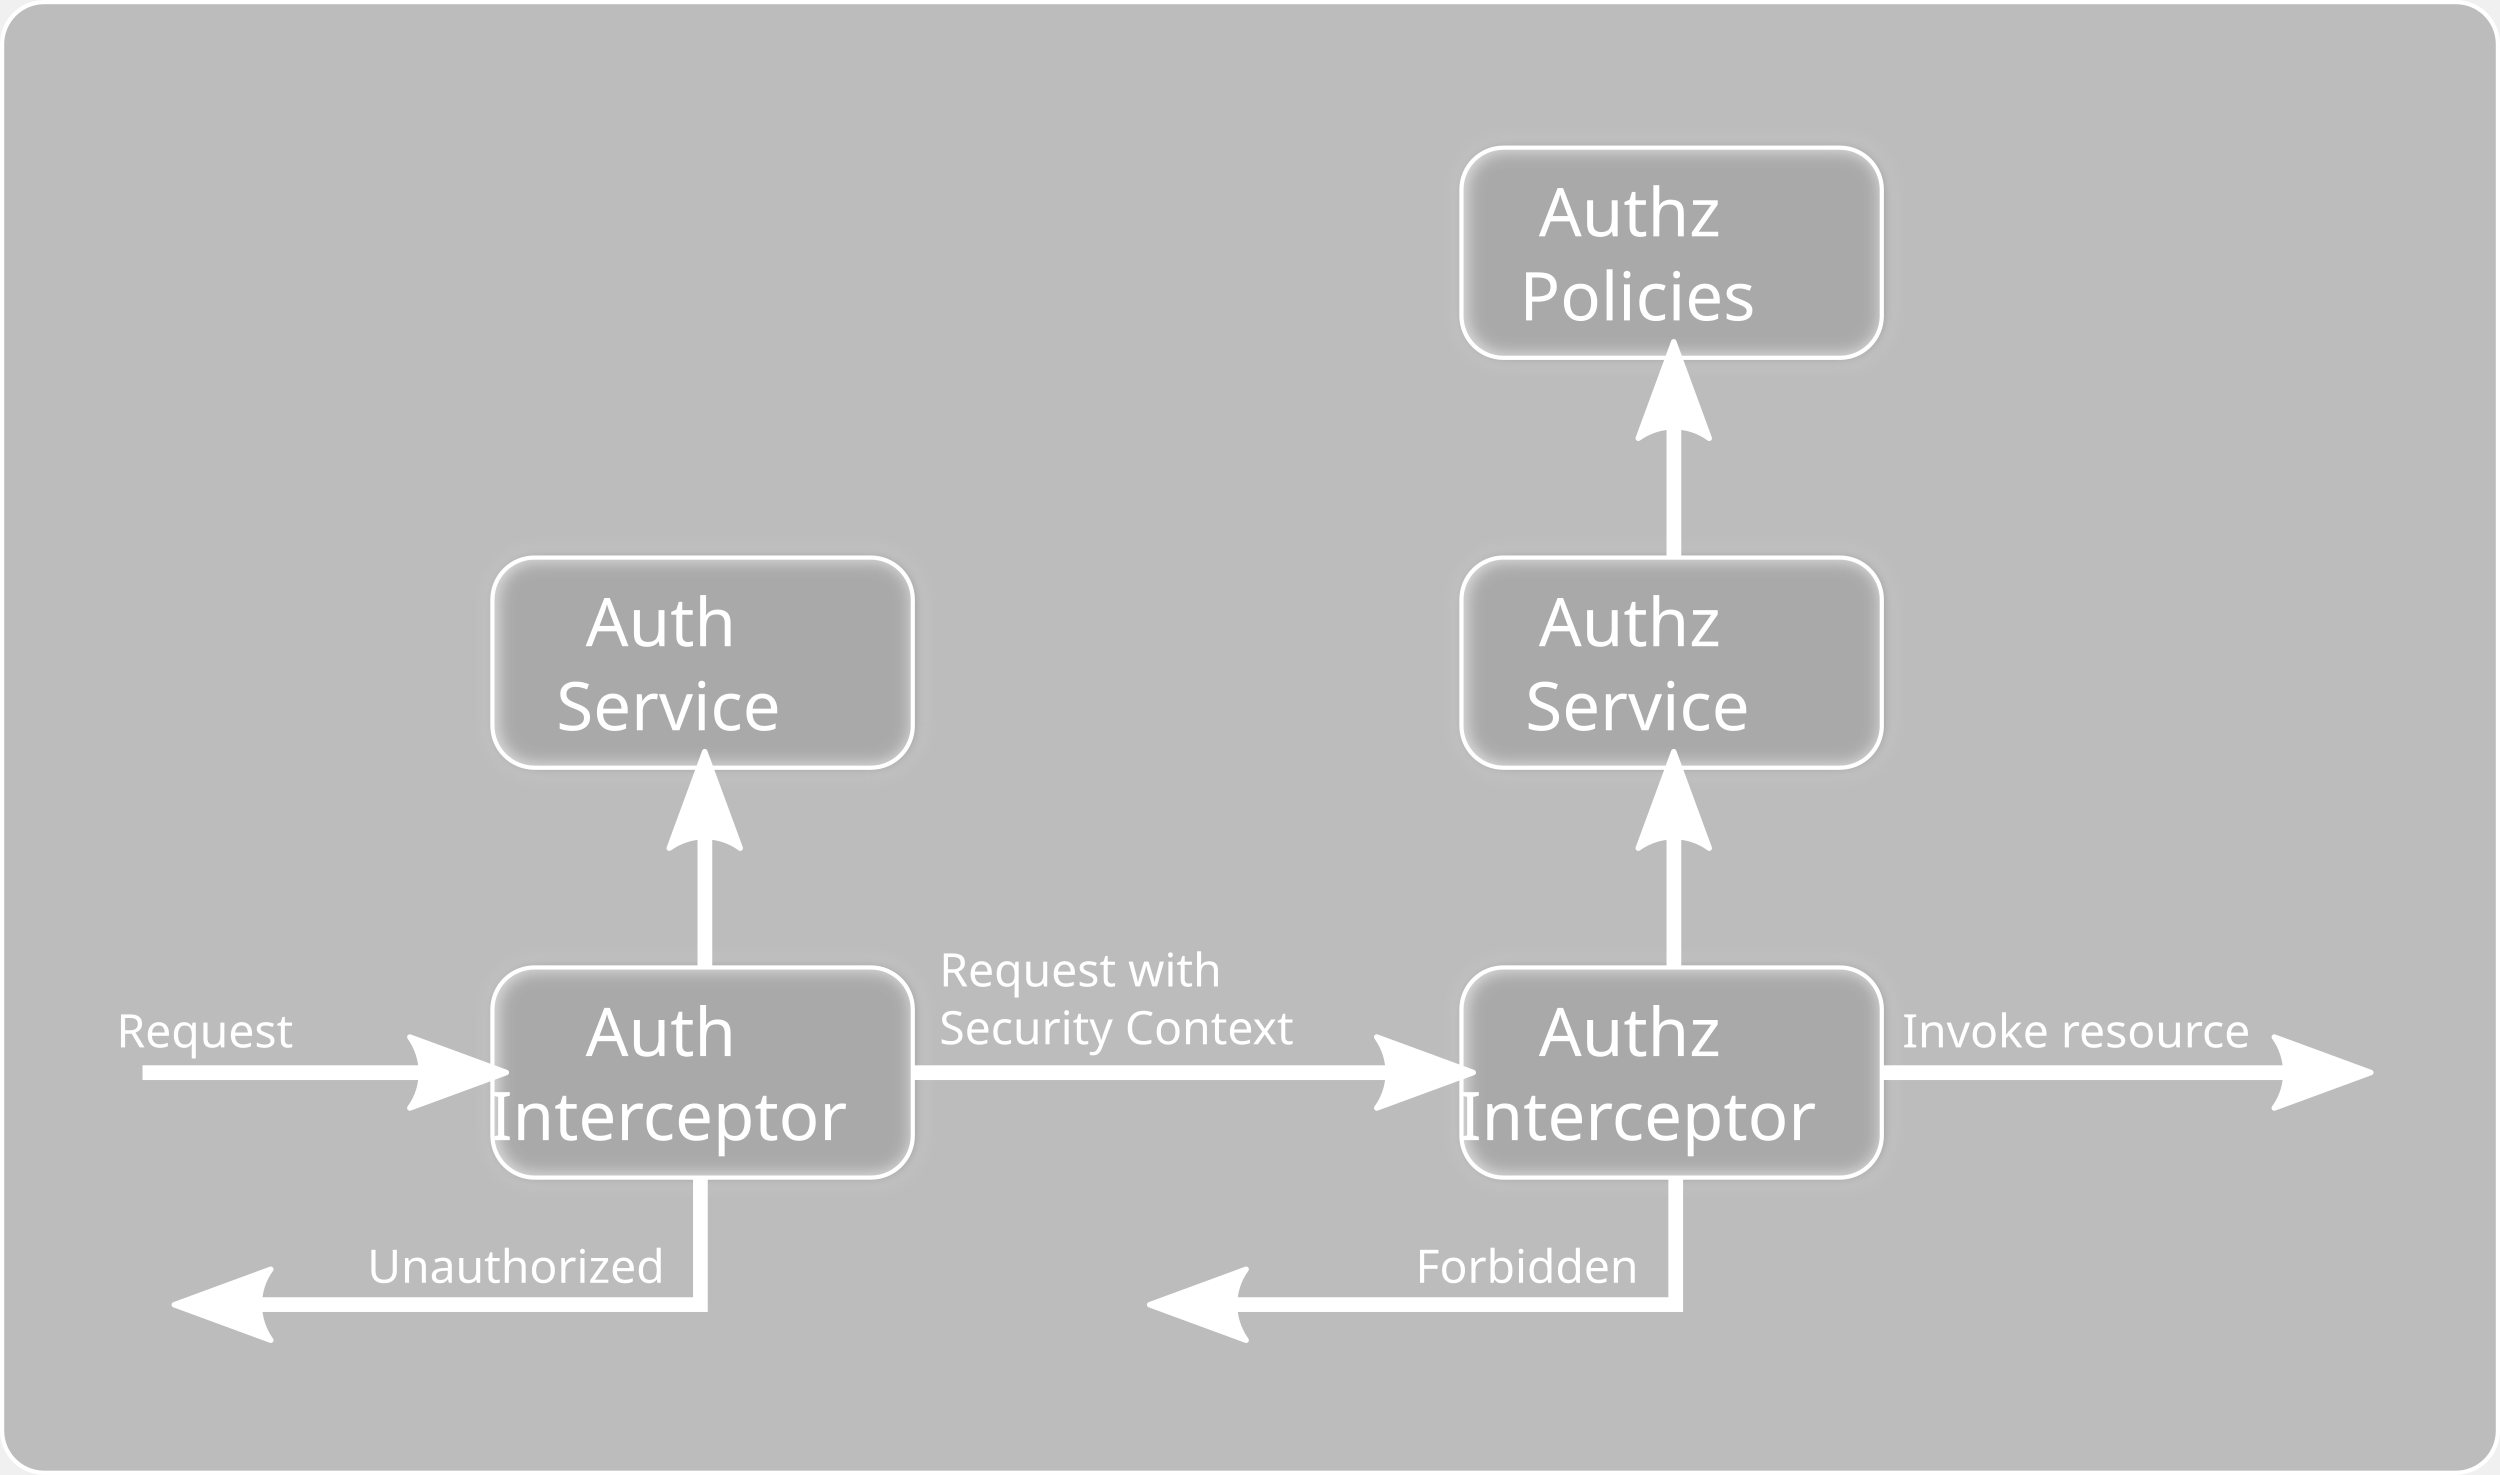
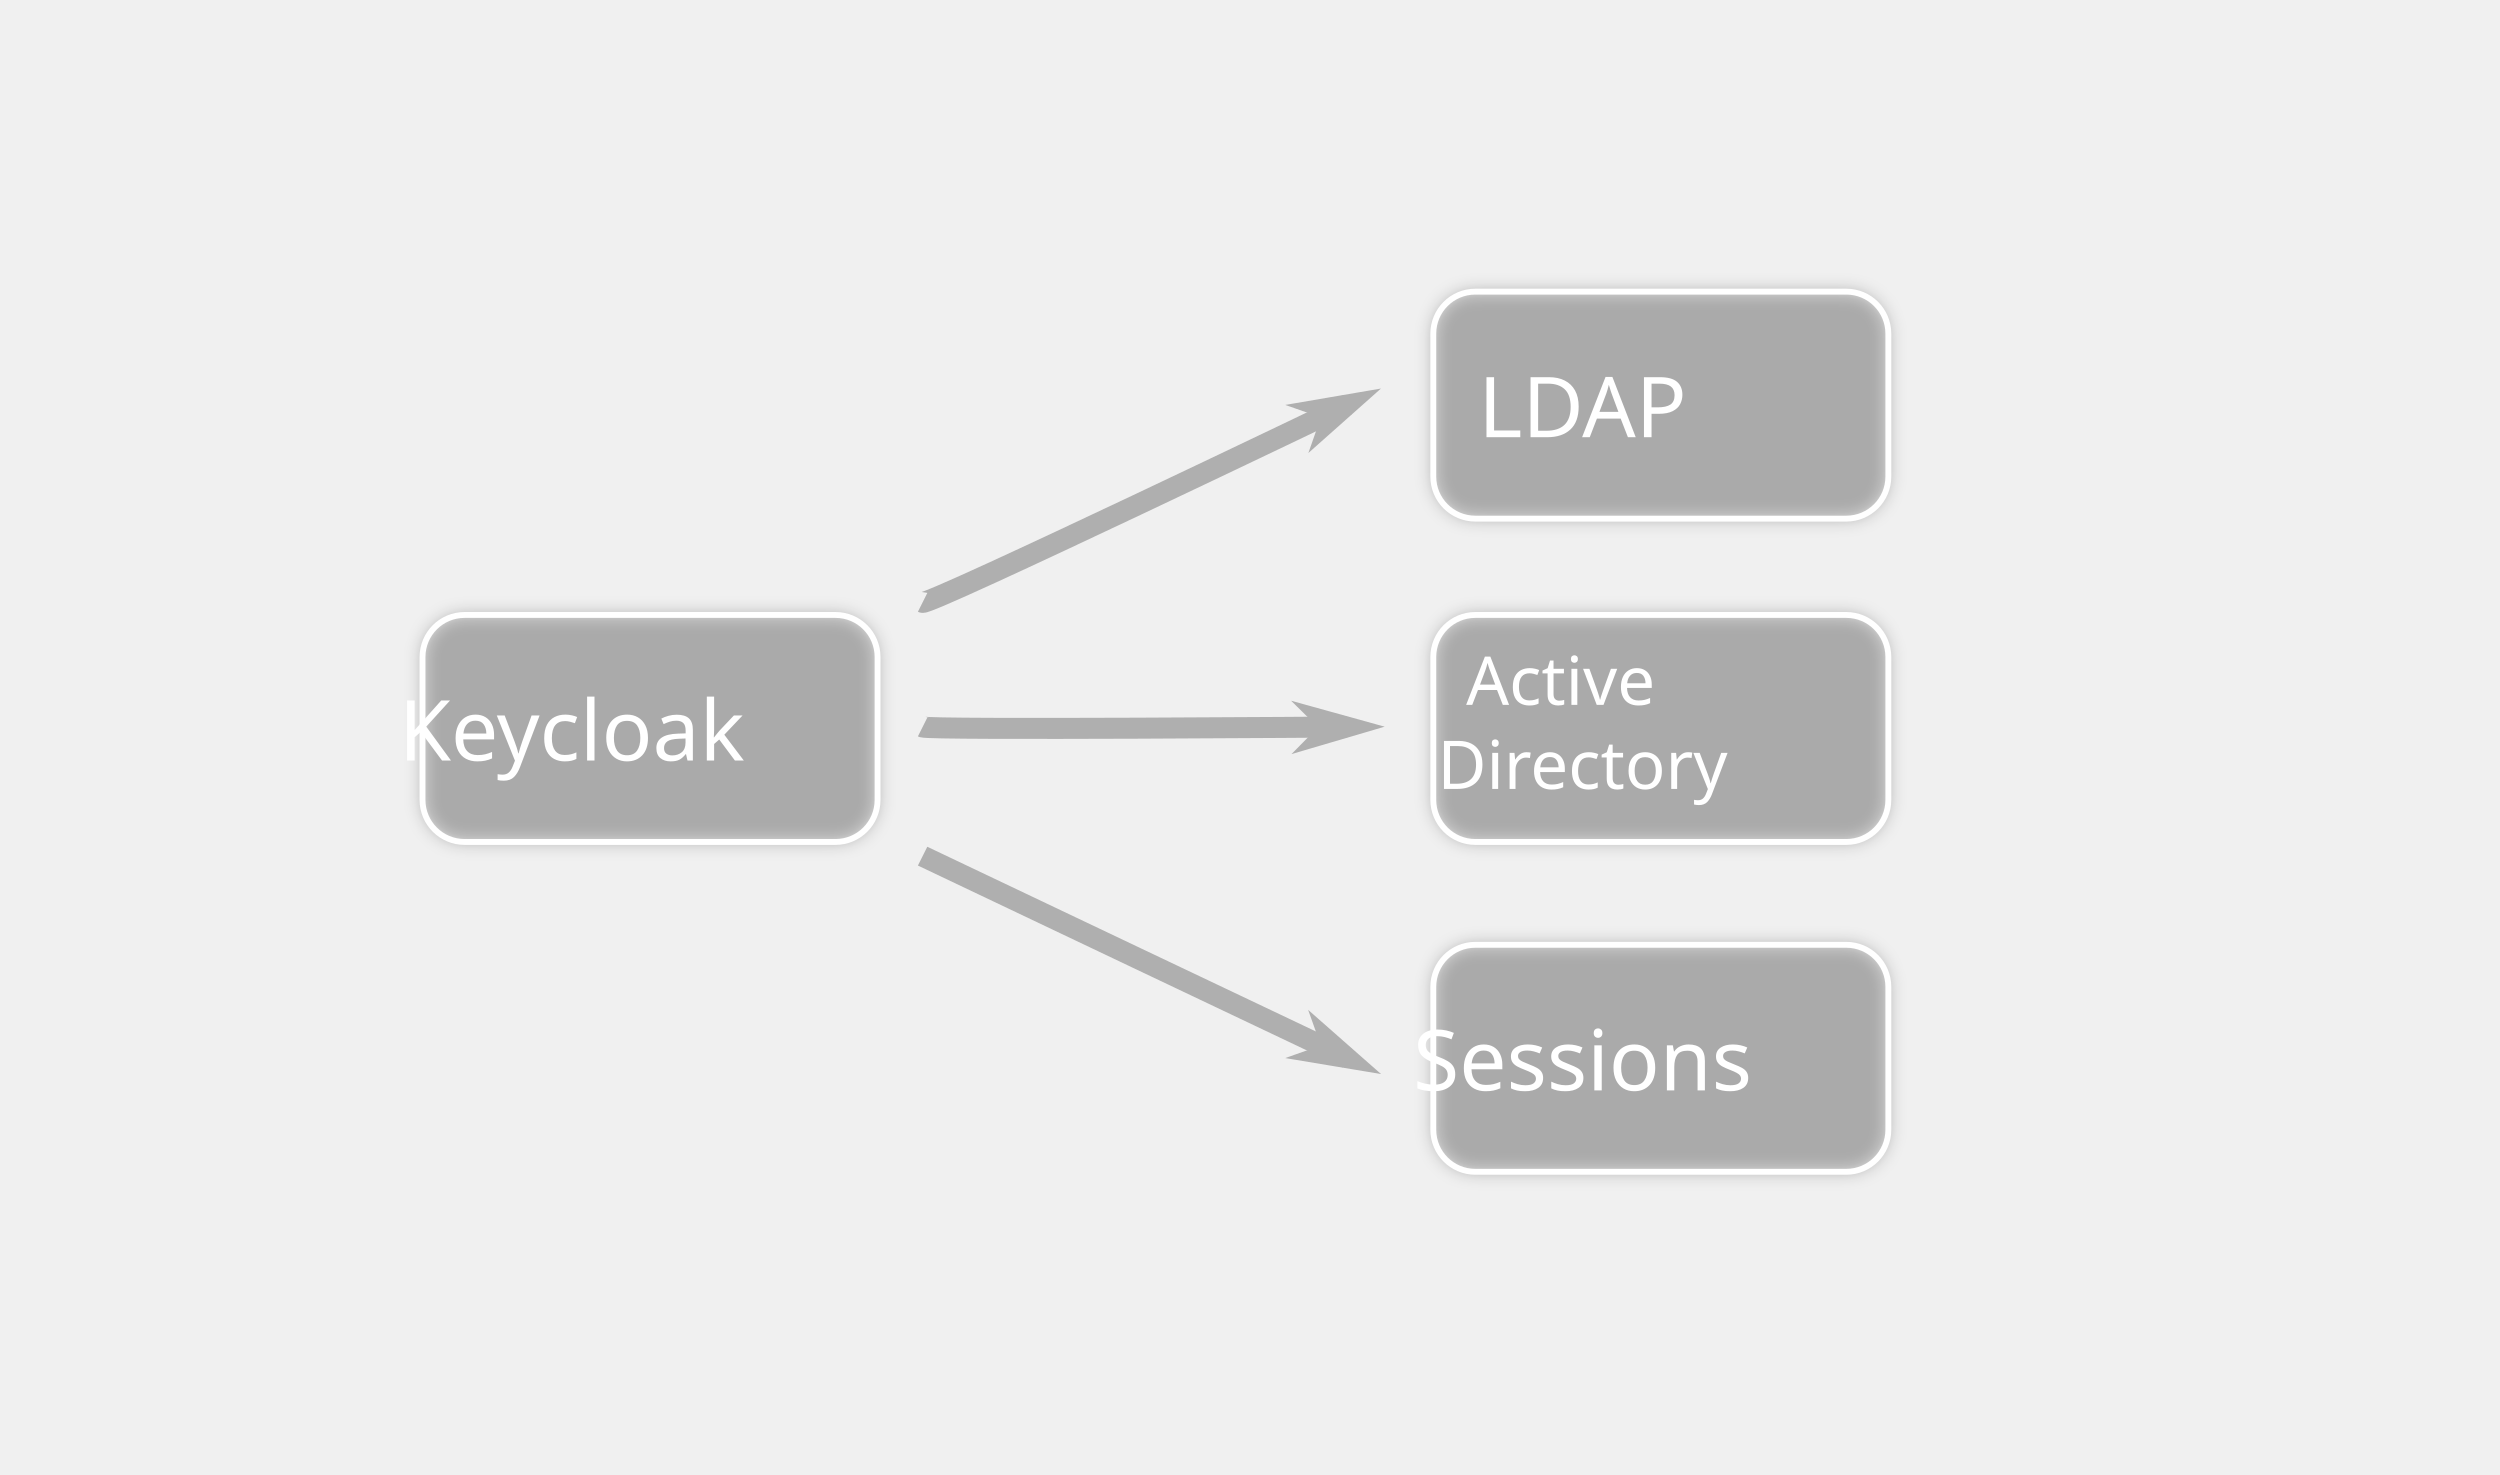
<svg xmlns="http://www.w3.org/2000/svg" width="1189.351" height="701.643" id="svg2" version="1.1">
  <defs id="defs4">
+     <marker orient="auto" refY="0.0" refX="0.0" id="Arrow1Send" style="overflow:visible;">
+       <path id="path4251" d="M 0.0,0.0 L 5.0,-5.0 L -12.5,0.0 L 5.0,5.0 L 0.0,0.0 z " style="fill-rule:evenodd;stroke:#000000;stroke-width:1.0pt;" transform="scale(0.2) rotate(180) translate(6,0)" />
+     </marker>
    <marker style="overflow:visible" id="Arrow2Mstart" refX="0" refY="0" orient="auto">
      <path transform="scale(0.6,0.6)" d="M 8.719,4.034 -2.207,0.016 8.719,-4.002 c -1.745,2.372 -1.735,5.617 -6e-7,8.035 z" style="fill-rule:evenodd;stroke-width:0.625;stroke-linejoin:round" id="path3829" />
    </marker>
    <marker style="overflow:visible" id="Arrow2Mend" refX="0" refY="0" orient="auto">
      <path transform="scale(-0.6,-0.6)" d="M 8.719,4.034 -2.207,0.016 8.719,-4.002 c -1.745,2.372 -1.735,5.617 -6e-7,8.035 z" style="fill-rule:evenodd;stroke-width:0.625;stroke-linejoin:round" id="path3832" />
    </marker>
    <marker style="overflow:visible" id="Arrow1Lend" refX="0" refY="0" orient="auto">
      <path transform="matrix(-0.8,0,0,-0.8,-10,0)" style="fill-rule:evenodd;stroke:#000000;stroke-width:1pt" d="M 0,0 5,-5 -12.5,0 5,5 0,0 z" id="path3808" />
    </marker>
    <marker style="overflow:visible" id="Arrow1Mend" refX="0" refY="0" orient="auto">
      <path transform="matrix(-0.4,0,0,-0.4,-4,0)" style="fill-rule:evenodd;stroke:#000000;stroke-width:1pt" d="M 0,0 5,-5 -12.5,0 5,5 0,0 z" id="path3814" />
    </marker>
    <marker style="overflow:visible" id="Arrow2Mend-6" refX="0" refY="0" orient="auto">
      <path transform="scale(-0.6,-0.6)" d="M 8.719,4.034 -2.207,0.016 8.719,-4.002 c -1.745,2.372 -1.735,5.617 -6e-7,8.035 z" style="fill-rule:evenodd;stroke-width:0.625;stroke-linejoin:round" id="path3832-9" />
    </marker>
    <marker style="overflow:visible" id="marker4694" refX="0" refY="0" orient="auto">
      <path transform="scale(-0.6,-0.6)" d="M 8.719,4.034 -2.207,0.016 8.719,-4.002 c -1.745,2.372 -1.735,5.617 -6e-7,8.035 z" style="fill-rule:evenodd;stroke-width:0.625;stroke-linejoin:round" id="path4696" />
    </marker>
    <marker style="overflow:visible" id="Arrow2Mend-3" refX="0" refY="0" orient="auto">
      <path transform="scale(-0.6,-0.6)" d="M 8.719,4.034 -2.207,0.016 8.719,-4.002 c -1.745,2.372 -1.735,5.617 -6e-7,8.035 z" style="fill-rule:evenodd;stroke-width:0.625;stroke-linejoin:round" id="path3832-4" />
    </marker>
    <marker style="overflow:visible" id="marker4813" refX="0" refY="0" orient="auto">
      <path transform="scale(-0.6,-0.6)" d="M 8.719,4.034 -2.207,0.016 8.719,-4.002 c -1.745,2.372 -1.735,5.617 -6e-7,8.035 z" style="fill-rule:evenodd;stroke-width:0.625;stroke-linejoin:round" id="path4815" />
    </marker>
    <marker style="overflow:visible" id="Arrow2MendI" refX="0" refY="0" orient="auto">
      <path transform="scale(-0.6,-0.6)" d="M 8.719,4.034 -2.207,0.016 8.719,-4.002 c -1.745,2.372 -1.735,5.617 -6e-7,8.035 z" style="fill:#ffffff;fill-rule:evenodd;stroke:#ffffff;stroke-width:0.625;stroke-linejoin:round" id="path3956" />
    </marker>
-     <filter id="filter4068" color-interpolation-filters="sRGB">
-       <feGaussianBlur stdDeviation="3.75" id="feGaussianBlur4070" />
+     <filter id="filter3976">
+       <feGaussianBlur stdDeviation="4.056" id="feGaussianBlur3978" />
    </filter>
+     <marker orient="auto" refY="0.0" refX="0.0" id="Arrow1SendK" style="overflow:visible;">
+       <path id="path4723" d="M 0.0,0.0 L 5.0,-5.0 L -12.5,0.0 L 5.0,5.0 L 0.0,0.0 z " style="stroke:#000000;stroke-width:1.0pt;fill:#000000;fill-rule:evenodd" transform="scale(0.2) rotate(180) translate(6,0)" />
+     </marker>
+     <marker orient="auto" refY="0.0" refX="0.0" id="Arrow1SendKq" style="overflow:visible;">
+       <path id="path4832" d="M 0.0,0.0 L 5.0,-5.0 L -12.5,0.0 L 5.0,5.0 L 0.0,0.0 z " style="fill-rule:evenodd;stroke:#afafaf;stroke-width:1.0pt;fill:#afafaf" transform="scale(0.2) rotate(180) translate(6,0)" />
+     </marker>
  </defs>
-   <g id="layer2" style="display:inline" transform="translate(-212.2843,-217.1409)">
-     <rect ry="20" rx="20" y="218.141" x="213.284" height="699.643" width="1187.351" id="rect3064" style="fill:#000000;fill-opacity:0.216;stroke:#ffffff;stroke-width:2;stroke-linejoin:miter;stroke-miterlimit:4;stroke-opacity:1;stroke-dasharray:none" />
-   </g>
+   <g id="layer2" style="display:inline" transform="translate(-212.2843,-217.1409)" />
  <g id="layer1" transform="translate(-212.2843,-269.5031)">
-     <text xml:space="preserve" style="font-size:14px;font-style:normal;font-weight:normal;text-align:start;line-height:125%;letter-spacing:0px;word-spacing:0px;text-anchor:start;fill:#ffffff;fill-opacity:1;stroke:none;font-family:Sans" x="659.152" y="738.786" id="text4071">
-       <tspan id="tspan4073" x="659.152" y="738.786" style="font-size:22px;font-style:normal;font-variant:normal;font-weight:500;font-stretch:normal;text-align:start;text-anchor:start;fill:#ffffff;fill-opacity:1;font-family:Ubuntu;-inkscape-font-specification:Ubuntu Medium">Request with</tspan>
-       <tspan x="659.152" y="766.286" style="font-size:22px;font-style:normal;font-variant:normal;font-weight:500;font-stretch:normal;text-align:start;text-anchor:start;fill:#ffffff;fill-opacity:1;font-family:Ubuntu;-inkscape-font-specification:Ubuntu Medium" id="tspan4075">Security Context</tspan>
-     </text>
-     <g id="g3037" transform="translate(140.5714,397)">
-       <g transform="translate(251.4286,0)" id="g5019">
-         <rect style="fill:#000000;fill-opacity:0.392;stroke:#ffffff;stroke-width:2;stroke-linejoin:miter;stroke-miterlimit:4;stroke-opacity:1;stroke-dasharray:none;filter:url(#filter4068)" id="rect4076" width="200" height="100" x="55.558" y="137.747" rx="20" ry="20" />
-         <rect style="fill:#ffffff;fill-opacity:0.392;stroke:#ffffff;stroke-width:2;stroke-linejoin:miter;stroke-miterlimit:4;stroke-opacity:1;stroke-dasharray:none" id="rect3793" width="200" height="100" x="54.548" y="137.747" rx="20" ry="20" />
-         <text xml:space="preserve" style="font-size:14px;font-style:normal;font-weight:normal;text-align:center;line-height:125%;letter-spacing:0px;word-spacing:0px;text-anchor:middle;fill:#ffffff;fill-opacity:1;stroke:none;font-family:Sans" x="154.676" y="179.923" id="text3795">
-           <tspan id="tspan3797" x="154.676" y="179.923" style="font-size:32px;font-style:normal;font-variant:normal;font-weight:500;font-stretch:normal;text-align:center;text-anchor:middle;fill:#ffffff;fill-opacity:1;font-family:Ubuntu;-inkscape-font-specification:Ubuntu Medium">Auth</tspan>
-           <tspan x="154.676" y="219.923" style="font-size:32px;font-style:normal;font-variant:normal;font-weight:500;font-stretch:normal;text-align:center;text-anchor:middle;fill:#ffffff;fill-opacity:1;font-family:Ubuntu;-inkscape-font-specification:Ubuntu Medium" id="tspan3266">Service</tspan>
-         </text>
-       </g>
+     <g id="g3984" transform="translate(0,26.41276)">
+       <rect style="opacity:0.99;fill:#000000;fill-opacity:0.294;stroke:none;filter:url(#filter3976)" id="rect3958" width="216.5" height="108" x="201" y="266.143" transform="translate(212.2843,269.5031)" rx="20" ry="20" />
+       <rect ry="20" rx="20" transform="translate(212.2843,269.5031)" y="266.143" x="201" height="108" width="216.5" id="rect3956" style="fill:none;stroke:#ffffff;stroke-width:2.8;stroke-miterlimit:4;stroke-opacity:1;stroke-dasharray:none" />
+       <text id="text3980" y="604.906" x="520.683" style="font-size:40px;font-style:normal;font-variant:normal;font-weight:normal;font-stretch:normal;line-height:125%;letter-spacing:0px;word-spacing:0px;fill:#000000;fill-opacity:1;stroke:none;font-family:Ubuntu;-inkscape-font-specification:Ubuntu" xml:space="preserve">
+         <tspan style="text-align:center;text-anchor:middle;fill:#ffffff;fill-opacity:1" y="604.906" x="520.683" id="tspan3982">Keycloak</tspan>
+       </text>
    </g>
-     <g transform="translate(81.42857,608.5714)" id="g3044">
-       <g id="g3046" transform="translate(251.4286,0)" />
+     <g id="g4000" transform="translate(480.8676,-127.4027)">
+       <rect ry="20" rx="20" transform="translate(212.2843,269.5031)" y="266.143" x="201" height="108" width="216.5" id="rect4002" style="opacity:0.99;fill:#000000;fill-opacity:0.294;stroke:none;filter:url(#filter3976)" />
+       <rect style="fill:none;stroke:#ffffff;stroke-width:2.8;stroke-miterlimit:4;stroke-opacity:1;stroke-dasharray:none" id="rect4004" width="216.5" height="108" x="201" y="266.143" transform="translate(212.2843,269.5031)" rx="20" ry="20" />
+       <text xml:space="preserve" style="font-size:40px;font-style:normal;font-variant:normal;font-weight:normal;font-stretch:normal;line-height:125%;letter-spacing:0px;word-spacing:0px;fill:#000000;fill-opacity:1;stroke:none;font-family:Ubuntu;-inkscape-font-specification:Ubuntu" x="520.683" y="604.906" id="text4006">
+         <tspan id="tspan4008" x="520.683" y="604.906" style="text-align:center;text-anchor:middle;fill:#ffffff;fill-opacity:1">LDAP</tspan>
+       </text>
    </g>
-     <g transform="translate(601.5714,397)" id="g3070">
-       <g id="g3072" transform="translate(251.4286,0)">
-         <rect ry="20" rx="20" y="137.747" x="55.558" height="100" width="200" id="rect3074" style="fill:#000000;fill-opacity:0.392;stroke:#ffffff;stroke-width:2;stroke-linejoin:miter;stroke-miterlimit:4;stroke-opacity:1;stroke-dasharray:none;filter:url(#filter4068)" />
-         <rect ry="20" rx="20" y="137.747" x="54.548" height="100" width="200" id="rect3076" style="fill:#ffffff;fill-opacity:0.392;stroke:#ffffff;stroke-width:2;stroke-linejoin:miter;stroke-miterlimit:4;stroke-opacity:1;stroke-dasharray:none" />
-         <text id="text3078" y="179.923" x="154.676" style="font-size:14px;font-style:normal;font-weight:normal;text-align:center;line-height:125%;letter-spacing:0px;word-spacing:0px;text-anchor:middle;fill:#ffffff;fill-opacity:1;stroke:none;font-family:Sans" xml:space="preserve">
-           <tspan style="font-size:32px;font-style:normal;font-variant:normal;font-weight:500;font-stretch:normal;text-align:center;text-anchor:middle;fill:#ffffff;fill-opacity:1;font-family:Ubuntu;-inkscape-font-specification:Ubuntu Medium" y="179.923" x="154.676" id="tspan3080">Authz</tspan>
-           <tspan style="font-size:32px;font-style:normal;font-variant:normal;font-weight:500;font-stretch:normal;text-align:center;text-anchor:middle;fill:#ffffff;fill-opacity:1;font-family:Ubuntu;-inkscape-font-specification:Ubuntu Medium" y="219.923" x="154.676" id="tspan3082">Service</tspan>
-         </text>
-       </g>
+     <g transform="translate(480.8676,26.41276)" id="g4012">
+       <rect style="opacity:0.99;fill:#000000;fill-opacity:0.294;stroke:none;filter:url(#filter3976)" id="rect4014" width="216.5" height="108" x="201" y="266.143" rx="20" ry="20" transform="translate(212.2843,269.5031)" />
+       <rect ry="20" rx="20" y="266.143" x="201" height="108" width="216.5" id="rect4016" style="fill:none;stroke:#ffffff;stroke-width:2.8;stroke-miterlimit:4;stroke-opacity:1;stroke-dasharray:none" transform="translate(212.2843,269.5031)" />
+       <text id="text4018" y="578.414" x="520.683" style="font-size:40px;font-style:normal;font-variant:normal;font-weight:normal;font-stretch:normal;line-height:125%;letter-spacing:0px;word-spacing:0px;fill:#000000;fill-opacity:1;stroke:none;font-family:Ubuntu;-inkscape-font-specification:Ubuntu" xml:space="preserve">
+         <tspan style="font-size:32px;text-align:center;text-anchor:middle;fill:#ffffff;fill-opacity:1" y="578.414" x="520.683" id="tspan4020">Active</tspan>
+         <tspan style="font-size:32px;text-align:center;text-anchor:middle;fill:#ffffff;fill-opacity:1" y="618.414" x="520.683" id="tspan5795">Directory</tspan>
+       </text>
    </g>
-     <g id="g3108" transform="translate(601.5714,202)">
-       <g transform="translate(251.4286,0)" id="g3110">
-         <rect style="fill:#000000;fill-opacity:0.392;stroke:#ffffff;stroke-width:2;stroke-linejoin:miter;stroke-miterlimit:4;stroke-opacity:1;stroke-dasharray:none;filter:url(#filter4068)" id="rect3112" width="200" height="100" x="55.558" y="137.747" rx="20" ry="20" />
-         <rect style="fill:#ffffff;fill-opacity:0.392;stroke:#ffffff;stroke-width:2;stroke-linejoin:miter;stroke-miterlimit:4;stroke-opacity:1;stroke-dasharray:none" id="rect3114" width="200" height="100" x="54.548" y="137.747" rx="20" ry="20" />
-         <text xml:space="preserve" style="font-size:14px;font-style:normal;font-weight:normal;text-align:center;line-height:125%;letter-spacing:0px;word-spacing:0px;text-anchor:middle;fill:#ffffff;fill-opacity:1;stroke:none;font-family:Sans" x="154.676" y="179.923" id="text3116">
-           <tspan id="tspan3118" x="154.676" y="179.923" style="font-size:32px;font-style:normal;font-variant:normal;font-weight:500;font-stretch:normal;text-align:center;text-anchor:middle;fill:#ffffff;fill-opacity:1;font-family:Ubuntu;-inkscape-font-specification:Ubuntu Medium">Authz</tspan>
-           <tspan id="tspan3120" x="154.676" y="219.923" style="font-size:32px;font-style:normal;font-variant:normal;font-weight:500;font-stretch:normal;text-align:center;text-anchor:middle;fill:#ffffff;fill-opacity:1;font-family:Ubuntu;-inkscape-font-specification:Ubuntu Medium">Policies</tspan>
-         </text>
-       </g>
+     <g id="g4022" transform="translate(480.8676,183.3356)">
+       <rect ry="20" rx="20" transform="translate(212.2843,269.5031)" y="266.143" x="201" height="108" width="216.5" id="rect4024" style="opacity:0.99;fill:#000000;fill-opacity:0.294;stroke:none;filter:url(#filter3976)" />
+       <rect style="fill:none;stroke:#ffffff;stroke-width:2.8;stroke-miterlimit:4;stroke-opacity:1;stroke-dasharray:none" id="rect4026" width="216.5" height="108" x="201" y="266.143" transform="translate(212.2843,269.5031)" rx="20" ry="20" />
+       <text xml:space="preserve" style="font-size:40px;font-style:normal;font-variant:normal;font-weight:normal;font-stretch:normal;line-height:125%;letter-spacing:0px;word-spacing:0px;fill:#000000;fill-opacity:1;stroke:none;font-family:Ubuntu;-inkscape-font-specification:Ubuntu" x="520.683" y="604.906" id="text4028">
+         <tspan id="tspan4030" x="520.683" y="604.906" style="text-align:center;text-anchor:middle;fill:#ffffff;fill-opacity:1">Sessions</tspan>
+       </text>
    </g>
-     <g id="g3126" transform="translate(601.5714,592)">
-       <g transform="translate(251.4286,0)" id="g3128">
-         <rect style="fill:#000000;fill-opacity:0.392;stroke:#ffffff;stroke-width:2;stroke-linejoin:miter;stroke-miterlimit:4;stroke-opacity:1;stroke-dasharray:none;filter:url(#filter4068)" id="rect3130" width="200" height="100" x="55.558" y="137.747" rx="20" ry="20" />
-         <rect style="fill:#ffffff;fill-opacity:0.392;stroke:#ffffff;stroke-width:2;stroke-linejoin:miter;stroke-miterlimit:4;stroke-opacity:1;stroke-dasharray:none" id="rect3132" width="200" height="100" x="54.548" y="137.747" rx="20" ry="20" />
-         <text xml:space="preserve" style="font-size:14px;font-style:normal;font-weight:normal;text-align:center;line-height:125%;letter-spacing:0px;word-spacing:0px;text-anchor:middle;fill:#ffffff;fill-opacity:1;stroke:none;font-family:Sans" x="154.676" y="179.923" id="text3134">
-           <tspan id="tspan3136" x="154.676" y="179.923" style="font-size:32px;font-style:normal;font-variant:normal;font-weight:500;font-stretch:normal;text-align:center;text-anchor:middle;fill:#ffffff;fill-opacity:1;font-family:Ubuntu;-inkscape-font-specification:Ubuntu Medium">Authz</tspan>
-           <tspan id="tspan3138" x="154.676" y="219.923" style="font-size:32px;font-style:normal;font-variant:normal;font-weight:500;font-stretch:normal;text-align:center;text-anchor:middle;fill:#ffffff;fill-opacity:1;font-family:Ubuntu;-inkscape-font-specification:Ubuntu Medium">Interceptor</tspan>
-         </text>
-       </g>
-     </g>
-     <g transform="translate(140.5714,592)" id="g3140">
-       <g id="g3142" transform="translate(251.4286,0)">
-         <rect ry="20" rx="20" y="137.747" x="55.558" height="100" width="200" id="rect3144" style="fill:#000000;fill-opacity:0.392;stroke:#ffffff;stroke-width:2;stroke-linejoin:miter;stroke-miterlimit:4;stroke-opacity:1;stroke-dasharray:none;filter:url(#filter4068)" />
-         <rect ry="20" rx="20" y="137.747" x="54.548" height="100" width="200" id="rect3146" style="fill:#ffffff;fill-opacity:0.392;stroke:#ffffff;stroke-width:2;stroke-linejoin:miter;stroke-miterlimit:4;stroke-opacity:1;stroke-dasharray:none" />
-         <text id="text3148" y="179.923" x="154.676" style="font-size:14px;font-style:normal;font-weight:normal;text-align:center;line-height:125%;letter-spacing:0px;word-spacing:0px;text-anchor:middle;fill:#ffffff;fill-opacity:1;stroke:none;font-family:Sans" xml:space="preserve">
-           <tspan style="font-size:32px;font-style:normal;font-variant:normal;font-weight:500;font-stretch:normal;text-align:center;text-anchor:middle;fill:#ffffff;fill-opacity:1;font-family:Ubuntu;-inkscape-font-specification:Ubuntu Medium" y="179.923" x="154.676" id="tspan3150">Auth</tspan>
-           <tspan style="font-size:32px;font-style:normal;font-variant:normal;font-weight:500;font-stretch:normal;text-align:center;text-anchor:middle;fill:#ffffff;fill-opacity:1;font-family:Ubuntu;-inkscape-font-specification:Ubuntu Medium" y="219.923" x="154.676" id="tspan3152">Interceptor</tspan>
-         </text>
-       </g>
-     </g>
-     <path style="fill:none;stroke:#ffffff;stroke-width:7;stroke-linecap:butt;stroke-linejoin:miter;stroke-miterlimit:4;stroke-opacity:1;stroke-dasharray:none;marker-end:url(#Arrow2MendI)" d="m 646.083,779.814 257.802,0" id="path3154" />
-     <path id="path3156" d="m 547.626,730.189 0,-93.802" style="fill:none;stroke:#ffffff;stroke-width:7;stroke-linecap:butt;stroke-linejoin:miter;stroke-miterlimit:4;stroke-opacity:1;stroke-dasharray:none;marker-end:url(#Arrow2MendI)" />
-     <path style="fill:none;stroke:#ffffff;stroke-width:7;stroke-linecap:butt;stroke-linejoin:miter;stroke-miterlimit:4;stroke-opacity:1;stroke-dasharray:none;marker-end:url(#Arrow2MendI)" d="m 1008.626,730.189 0,-93.802" id="path3158" />
-     <path id="path3160" d="m 1008.626,535.189 0,-93.802" style="fill:none;stroke:#ffffff;stroke-width:7;stroke-linecap:butt;stroke-linejoin:miter;stroke-miterlimit:4;stroke-opacity:1;stroke-dasharray:none;marker-end:url(#Arrow2MendI)" />
-     <path id="path3162" d="m 280.083,779.814 163.802,0" style="fill:none;stroke:#ffffff;stroke-width:7;stroke-linecap:butt;stroke-linejoin:miter;stroke-miterlimit:4;stroke-opacity:1;stroke-dasharray:none;marker-end:url(#Arrow2MendI)" />
-     <path style="fill:none;stroke:#ffffff;stroke-width:7;stroke-linecap:butt;stroke-linejoin:miter;stroke-miterlimit:4;stroke-opacity:1;stroke-dasharray:none;marker-end:url(#Arrow2MendI)" d="m 1108.083,779.814 222.802,0" id="path3164" />
-     <text id="text3189" y="879.786" x="947.844" style="font-size:14px;font-style:normal;font-weight:normal;text-align:center;line-height:125%;letter-spacing:0px;word-spacing:0px;text-anchor:middle;fill:#ffffff;fill-opacity:1;stroke:none;font-family:Sans" xml:space="preserve">
-       <tspan style="font-size:22px;font-style:normal;font-variant:normal;font-weight:500;font-stretch:normal;text-align:center;text-anchor:middle;fill:#ffffff;fill-opacity:1;font-family:Ubuntu;-inkscape-font-specification:Ubuntu Medium" y="879.786" x="947.844" id="tspan3191">Forbidden</tspan>
-     </text>
-     <path style="fill:none;stroke:#ffffff;stroke-width:7;stroke-linecap:butt;stroke-linejoin:miter;stroke-miterlimit:4;stroke-opacity:1;stroke-dasharray:none;marker-end:url(#Arrow2MendI)" d="m 545.491,829.304 0,60.852 -241,0" id="path4035" />
-     <text xml:space="preserve" style="font-size:14px;font-style:normal;font-weight:normal;text-align:center;line-height:125%;letter-spacing:0px;word-spacing:0px;text-anchor:middle;fill:#ffffff;fill-opacity:1;stroke:none;font-family:Sans" x="466.844" y="879.786" id="text4041">
-       <tspan id="tspan4043" x="466.844" y="879.786" style="font-size:22px;font-style:normal;font-variant:normal;font-weight:500;font-stretch:normal;text-align:center;text-anchor:middle;fill:#ffffff;fill-opacity:1;font-family:Ubuntu;-inkscape-font-specification:Ubuntu Medium">Unauthorized</tspan>
-     </text>
-     <path id="path4065" d="m 1009.491,829.304 0,60.852 -241,0" style="fill:none;stroke:#ffffff;stroke-width:7;stroke-linecap:butt;stroke-linejoin:miter;stroke-miterlimit:4;stroke-opacity:1;stroke-dasharray:none;marker-end:url(#Arrow2MendI)" />
-     <text id="text4067" y="767.786" x="318.844" style="font-size:14px;font-style:normal;font-weight:normal;text-align:center;line-height:125%;letter-spacing:0px;word-spacing:0px;text-anchor:middle;fill:#ffffff;fill-opacity:1;stroke:none;font-family:Sans" xml:space="preserve">
-       <tspan style="font-size:22px;font-style:normal;font-variant:normal;font-weight:500;font-stretch:normal;text-align:center;text-anchor:middle;fill:#ffffff;fill-opacity:1;font-family:Ubuntu;-inkscape-font-specification:Ubuntu Medium" y="767.786" x="318.844" id="tspan4069">Request</tspan>
-     </text>
-     <text xml:space="preserve" style="font-size:14px;font-style:normal;font-weight:normal;text-align:start;line-height:125%;letter-spacing:0px;word-spacing:0px;text-anchor:start;fill:#ffffff;fill-opacity:1;stroke:none;font-family:Sans" x="1117.317" y="767.786" id="text4077">
-       <tspan id="tspan4079" x="1117.317" y="767.786" style="font-size:22px;font-style:normal;font-variant:normal;font-weight:500;font-stretch:normal;text-align:start;text-anchor:start;fill:#ffffff;fill-opacity:1;font-family:Ubuntu;-inkscape-font-specification:Ubuntu Medium">Invoke resource</tspan>
-     </text>
+     <path style="stroke-linejoin:miter;marker-end:url(#Arrow1SendKq);stroke-opacity:1;stroke:#afafaf;stroke-linecap:butt;stroke-miterlimit:4;stroke-dasharray:none;stroke-width:10;fill:none" d="m 651.202,615.351 c 3.107,1.554 201.98,0 201.98,0" id="path4032" />
+     <path id="path4912" d="m 651.202,556.072 c 3.107,1.554 201.98,-94 201.98,-94" style="fill:none;stroke:#afafaf;stroke-width:10;stroke-linecap:butt;stroke-linejoin:miter;stroke-miterlimit:4;stroke-opacity:1;stroke-dasharray:none;marker-end:url(#Arrow1SendKq)" />
+     <path style="fill:none;stroke:#afafaf;stroke-width:10;stroke-linecap:butt;stroke-linejoin:miter;stroke-miterlimit:4;stroke-opacity:1;stroke-dasharray:none;marker-end:url(#Arrow1SendKq)" d="m 651.202,676.81 c 3.107,1.554 201.98,96 201.98,96" id="path4914" />
  </g>
</svg>
